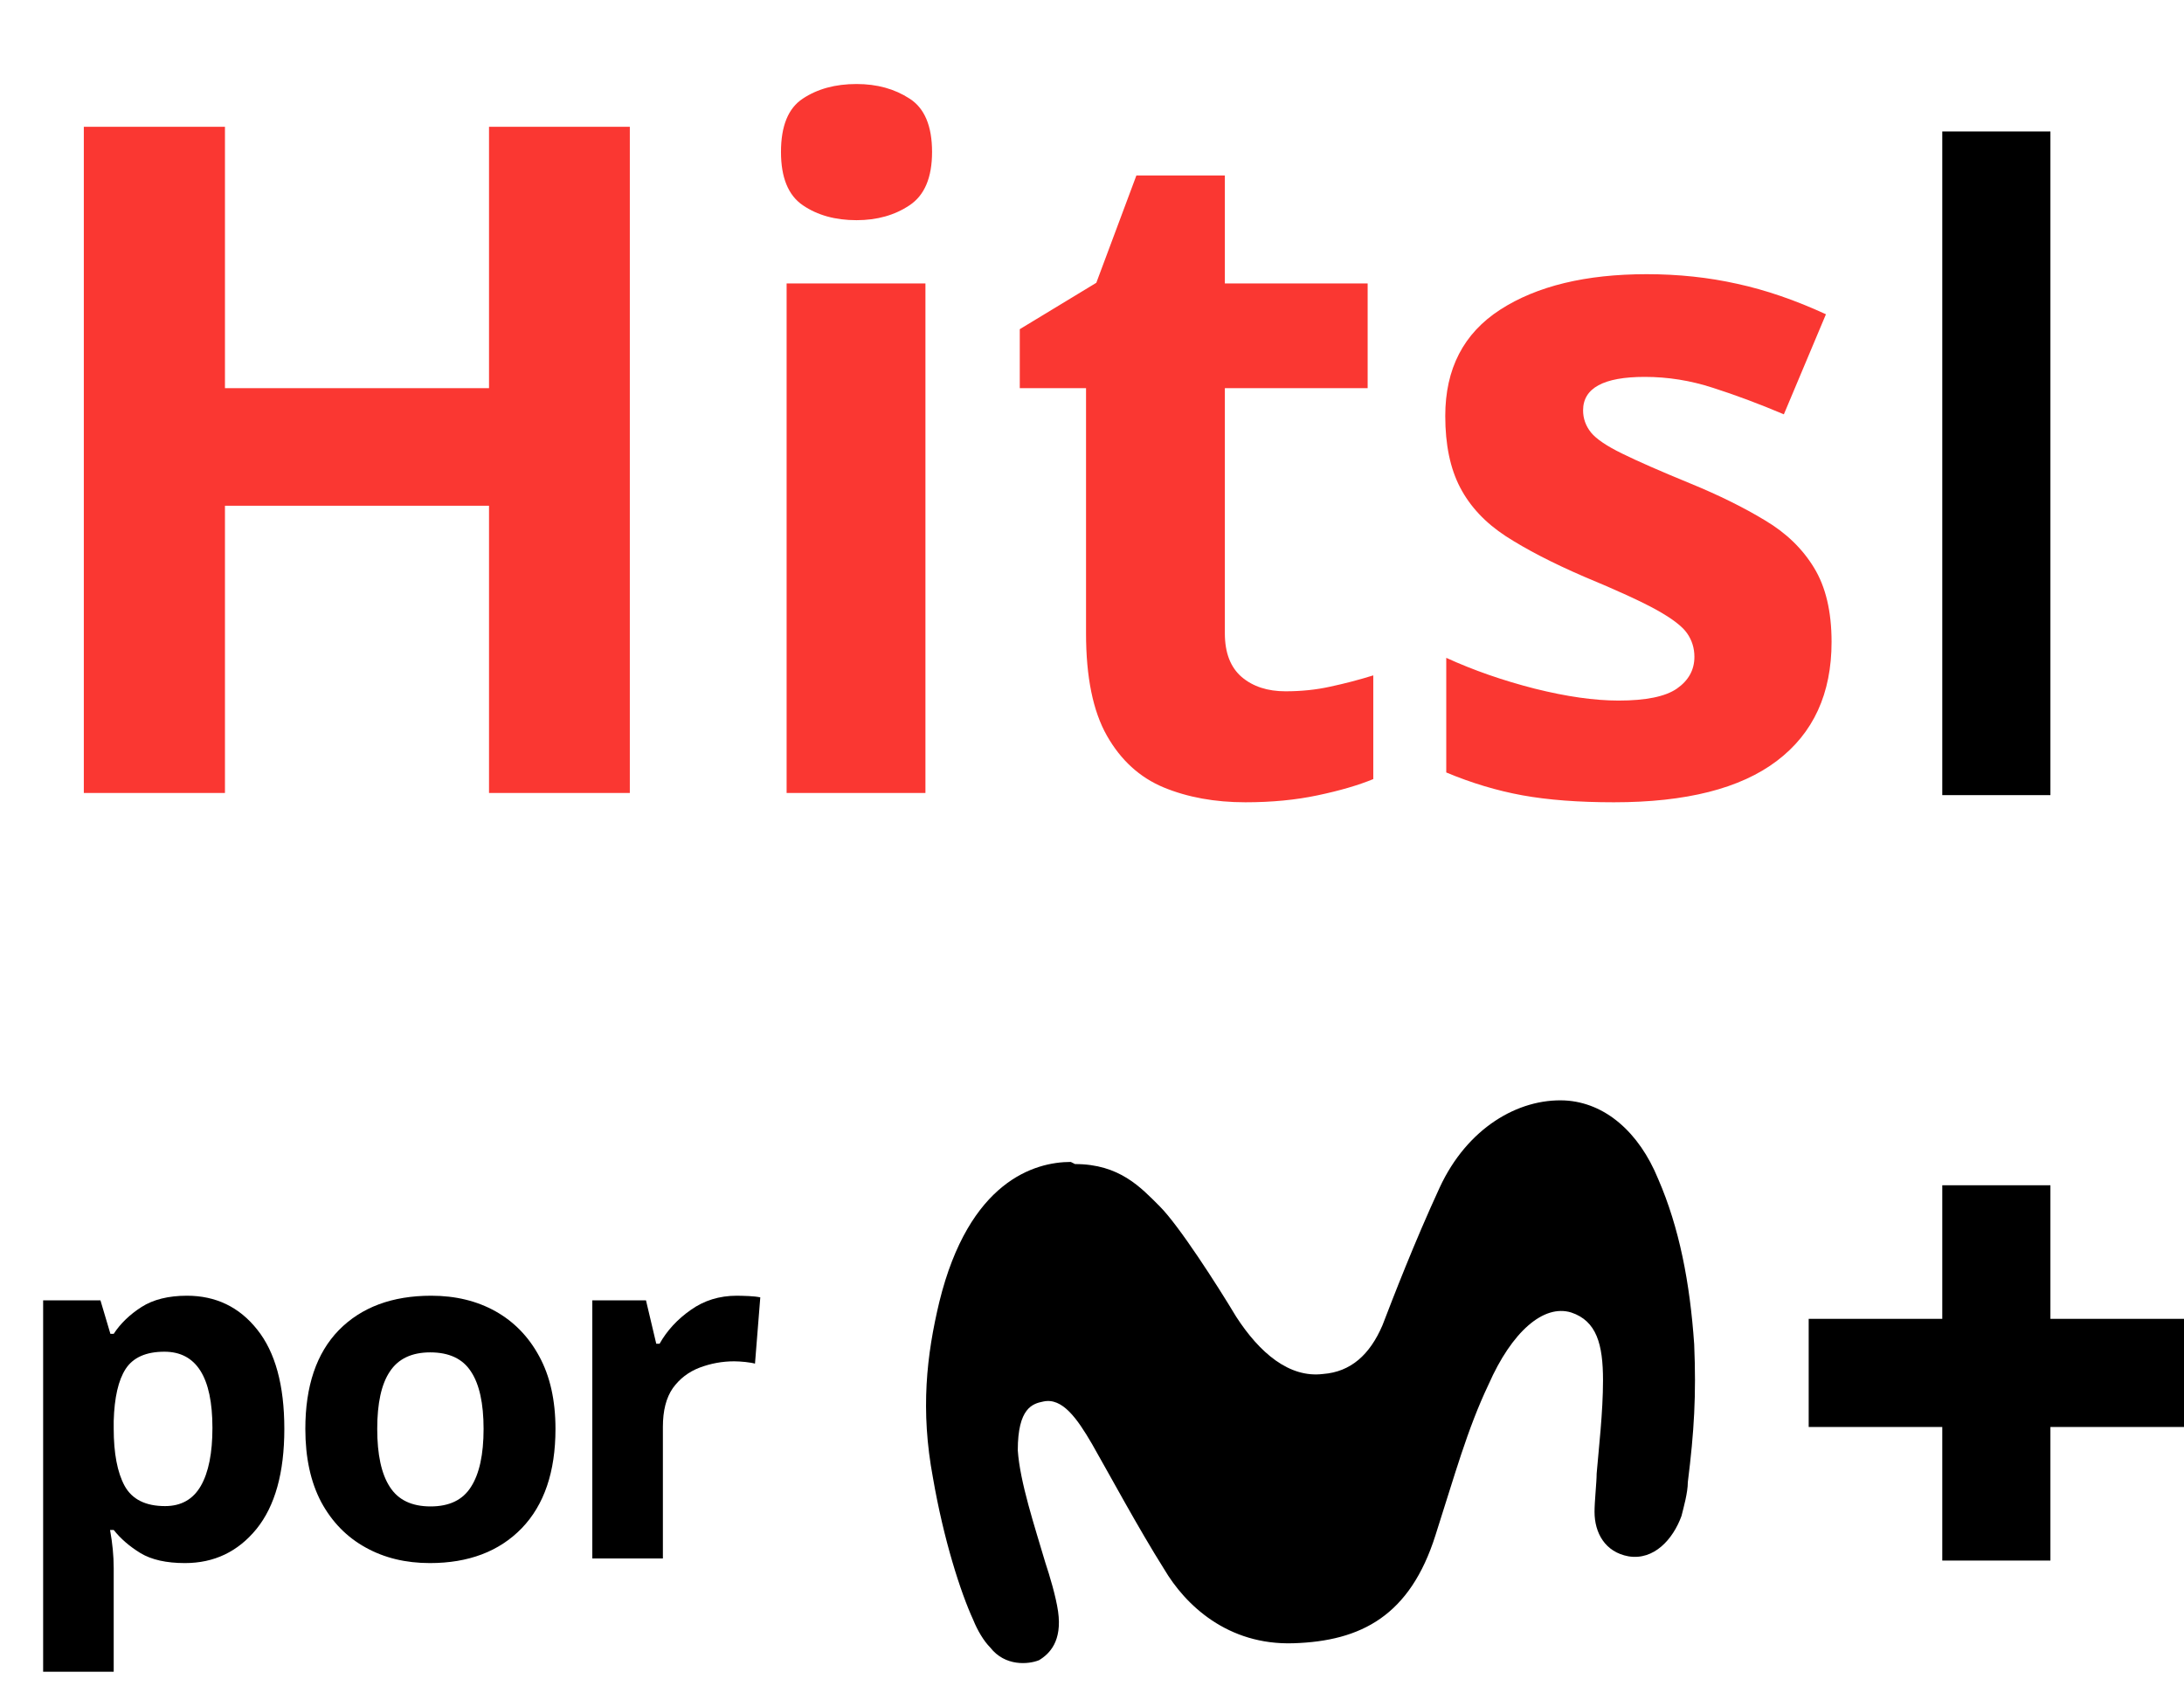
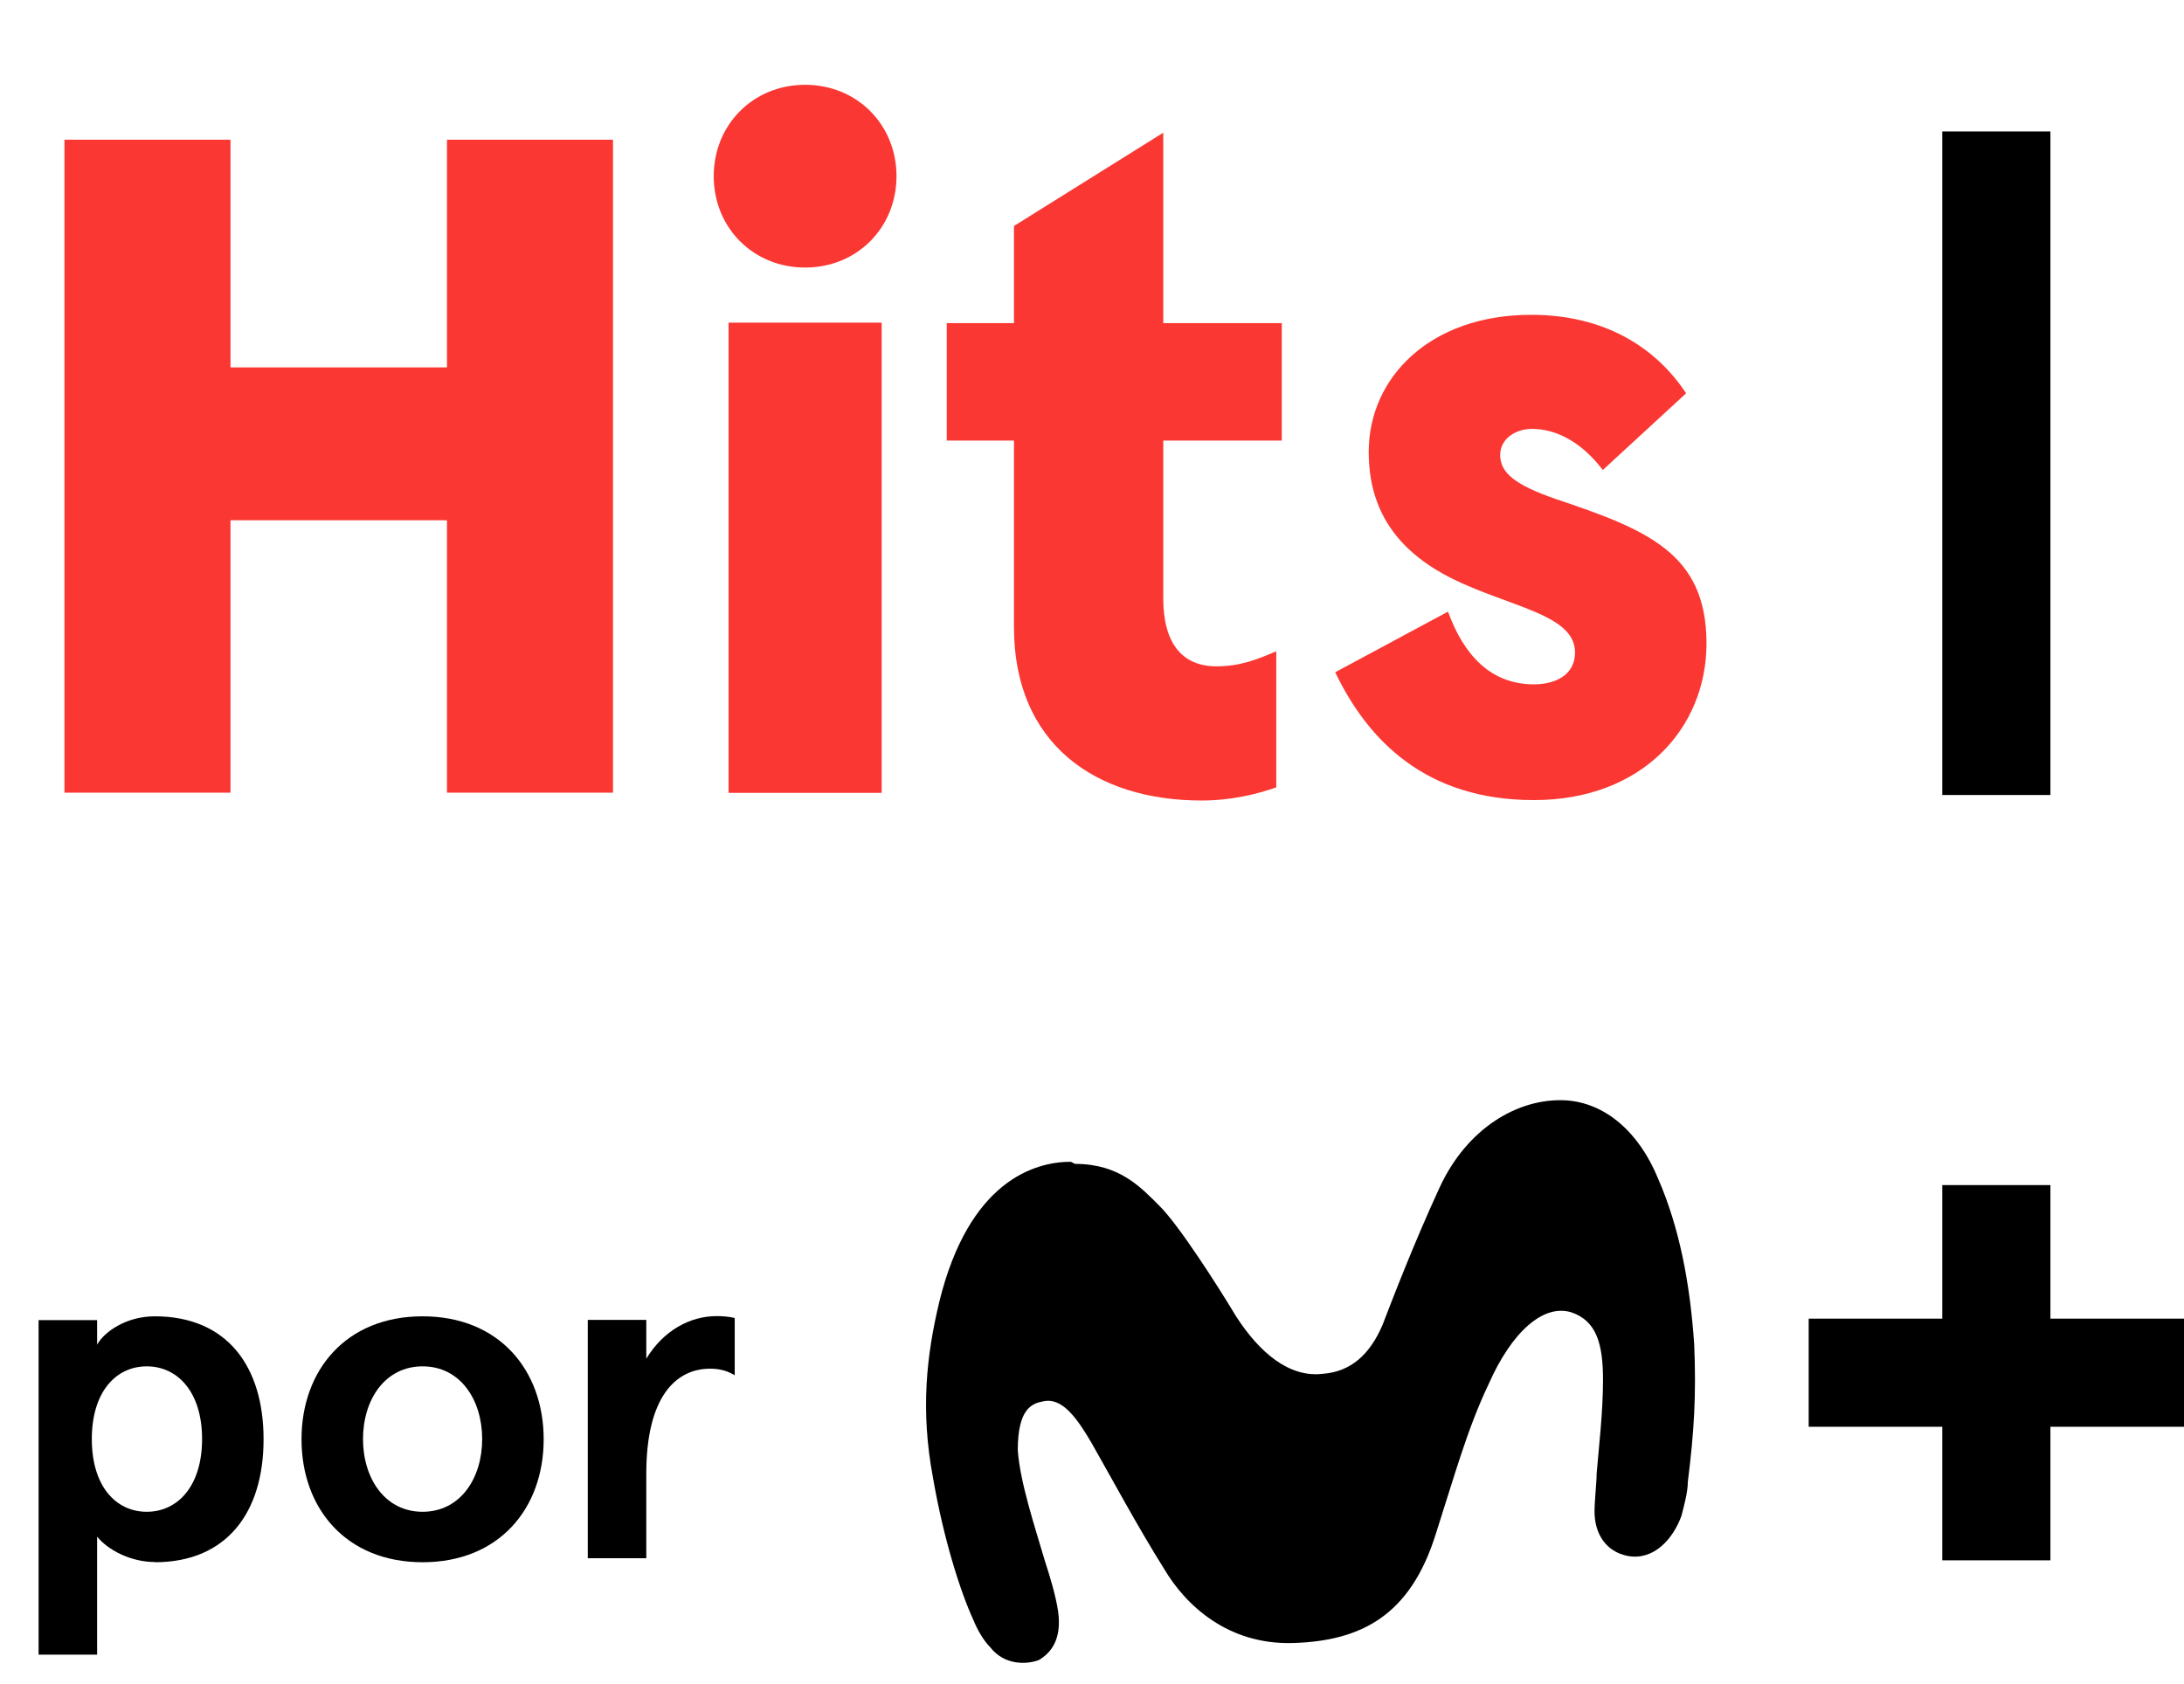
- <svg xmlns="http://www.w3.org/2000/svg" id="CONTENIDO" version="1.1" viewBox="0 0 103 79.5">
+ <svg xmlns="http://www.w3.org/2000/svg" id="CONTENIDO" version="1.1" viewBox="0 0 103 79.43">
  <defs>
    <style>
-       .st0, .st1, .st2, .st3 {
-         isolation: isolate;
+       .st0 {
+         fill: #fa3732;
      }

-       .st0, .st2, .st3 {
-         font-family: ApercuMovistar-Bold, 'Apercu Movistar';
-         font-weight: 700;
-       }
- 
-       .st0, .st3 {
-         font-size: 22.3px;
-       }
- 
-       .st2 {
-         fill: #fa3732;
-         font-size: 44px;
-       }
- 
-       .st3 {
-         letter-spacing: 0em;
+       .st1 {
+         isolation: isolate;
      }
    </style>
  </defs>
  <g class="st1">
-     <text class="st0" transform="translate(.3 73.5)">
-       <tspan x="0" y="0">p</tspan>
-     </text>
-     <text class="st3" transform="translate(13.4 73.5)">
-       <tspan x="0" y="0">o</tspan>
-     </text>
-     <text class="st0" transform="translate(26.2 73.5)">
-       <tspan x="0" y="0">r</tspan>
-     </text>
+     <g class="st1">
+       <g class="st1">
+         <path d="M7.3,73.68c-1.14,0-2.23-.58-2.72-1.2v5.57H1.82v-15.78h2.76v1.16c.31-.58,1.34-1.34,2.72-1.34,3.39,0,5.13,2.34,5.13,5.8s-1.74,5.8-5.13,5.8ZM6.92,64.45c-1.45,0-2.59,1.2-2.59,3.43s1.14,3.43,2.59,3.43,2.61-1.2,2.61-3.43-1.16-3.43-2.61-3.43Z" />
+       </g>
+     </g>
+     <g class="st1">
+       <g class="st1">
+         <path d="M19.93,62.09c3.61,0,5.71,2.54,5.71,5.8s-2.1,5.8-5.71,5.8-5.71-2.54-5.71-5.8,2.1-5.8,5.71-5.8ZM19.93,71.31c1.78,0,2.81-1.58,2.81-3.43s-1.03-3.43-2.81-3.43-2.81,1.58-2.81,3.43,1.03,3.43,2.81,3.43Z" />
+       </g>
+     </g>
+     <g class="st1">
+       <g class="st1">
+         <path d="M27.72,73.5v-11.24h2.76v1.83c.8-1.32,2.05-2.01,3.32-2.01.25,0,.58.02.85.09v2.7c-.33-.2-.69-.31-1.16-.31-1.61,0-3.01,1.32-3.01,4.95v3.99h-2.76Z" />
+       </g>
+     </g>
  </g>
  <g class="st1">
-     <text class="st2" transform="translate(0 37.4)">
-       <tspan x="0" y="0">Hits</tspan>
-     </text>
+     <g class="st1">
+       <g class="st1">
+         <path class="st0" d="M3.04,6.59h7.83v10.74h10.21V6.59h7.83v30.8h-7.83v-12.85h-10.21v12.85H3.04V6.59Z" />
+         <path class="st0" d="M37.97,4c2.46,0,4.31,1.89,4.31,4.31s-1.85,4.31-4.31,4.31-4.31-1.89-4.31-4.31,1.85-4.31,4.31-4.31ZM41.58,15.22v22.18h-7.22V15.22h7.22Z" />
+         <path class="st0" d="M60.19,37.14c-.88.31-2.11.62-3.52.62-5.02,0-8.85-2.68-8.85-8.18v-8.8h-3.17v-5.54h3.17v-4.58l7.04-4.4v8.98h5.59v5.54h-5.59v7.44c0,2.11.88,3.21,2.51,3.21,1.1,0,1.89-.31,2.82-.71v6.43Z" />
+         <path class="st0" d="M79.51,18.56l-3.92,3.61c-.97-1.28-2.16-1.94-3.34-1.94-.79,0-1.5.48-1.5,1.23,0,.84.7,1.41,2.6,2.07,4.31,1.45,7.13,2.55,7.13,6.82,0,4-3.04,7.39-8.14,7.39s-7.83-2.82-9.37-6.03l5.32-2.86c.75,2.07,2.03,3.43,4.05,3.43,1.01,0,1.94-.44,1.94-1.5,0-1.58-2.33-2.02-4.8-3.04-2.73-1.1-4.93-2.9-4.93-6.42s2.9-6.47,7.66-6.47c3.43,0,5.85,1.5,7.31,3.7Z" />
+       </g>
+     </g>
  </g>
  <path d="M50.5,54.8c-1.7,0-4.8.9-6.2,6.6-.6,2.5-.9,5.1-.3,8.3.5,2.9,1.3,5.4,1.9,6.7.2.5.5,1,.8,1.3.7.9,1.8.8,2.3.6.5-.3,1.1-.9.9-2.3-.1-.7-.4-1.7-.6-2.3-.5-1.7-1.2-3.8-1.3-5.3,0-2,.7-2.2,1.2-2.3.9-.2,1.6.8,2.3,2,.8,1.4,2.2,4,3.4,5.9,1,1.7,3,3.6,6.1,3.5,3.2-.1,5.5-1.3,6.7-5.1.9-2.8,1.5-5,2.5-7.1,1.1-2.5,2.6-3.8,3.9-3.4,1.2.4,1.5,1.5,1.5,3.2,0,1.5-.2,3.2-.3,4.4,0,.4-.1,1.3-.1,1.8,0,1,.5,1.9,1.6,2.1,1.2.2,2.1-.8,2.5-1.9.1-.4.3-1.1.3-1.6.3-2.4.4-4.1.3-6.5-.2-2.9-.7-5.5-1.7-7.8-.9-2.2-2.5-3.6-4.4-3.7-2.2-.1-4.6,1.3-5.9,4.1-1.2,2.6-2.2,5.2-2.7,6.5-.6,1.4-1.5,2.2-2.8,2.3-1.6.2-3-1-4.1-2.7-.9-1.5-2.7-4.3-3.6-5.2-.9-.9-1.9-2-4-2" />
  <rect x="91.6" y="6.2" width="5.1" height="31.3" />
  <polygon points="103 62.2 96.7 62.2 96.7 55.9 91.6 55.9 91.6 62.2 85.3 62.2 85.3 67.3 91.6 67.3 91.6 73.6 96.7 73.6 96.7 67.3 103 67.3 103 62.2" />
</svg>
